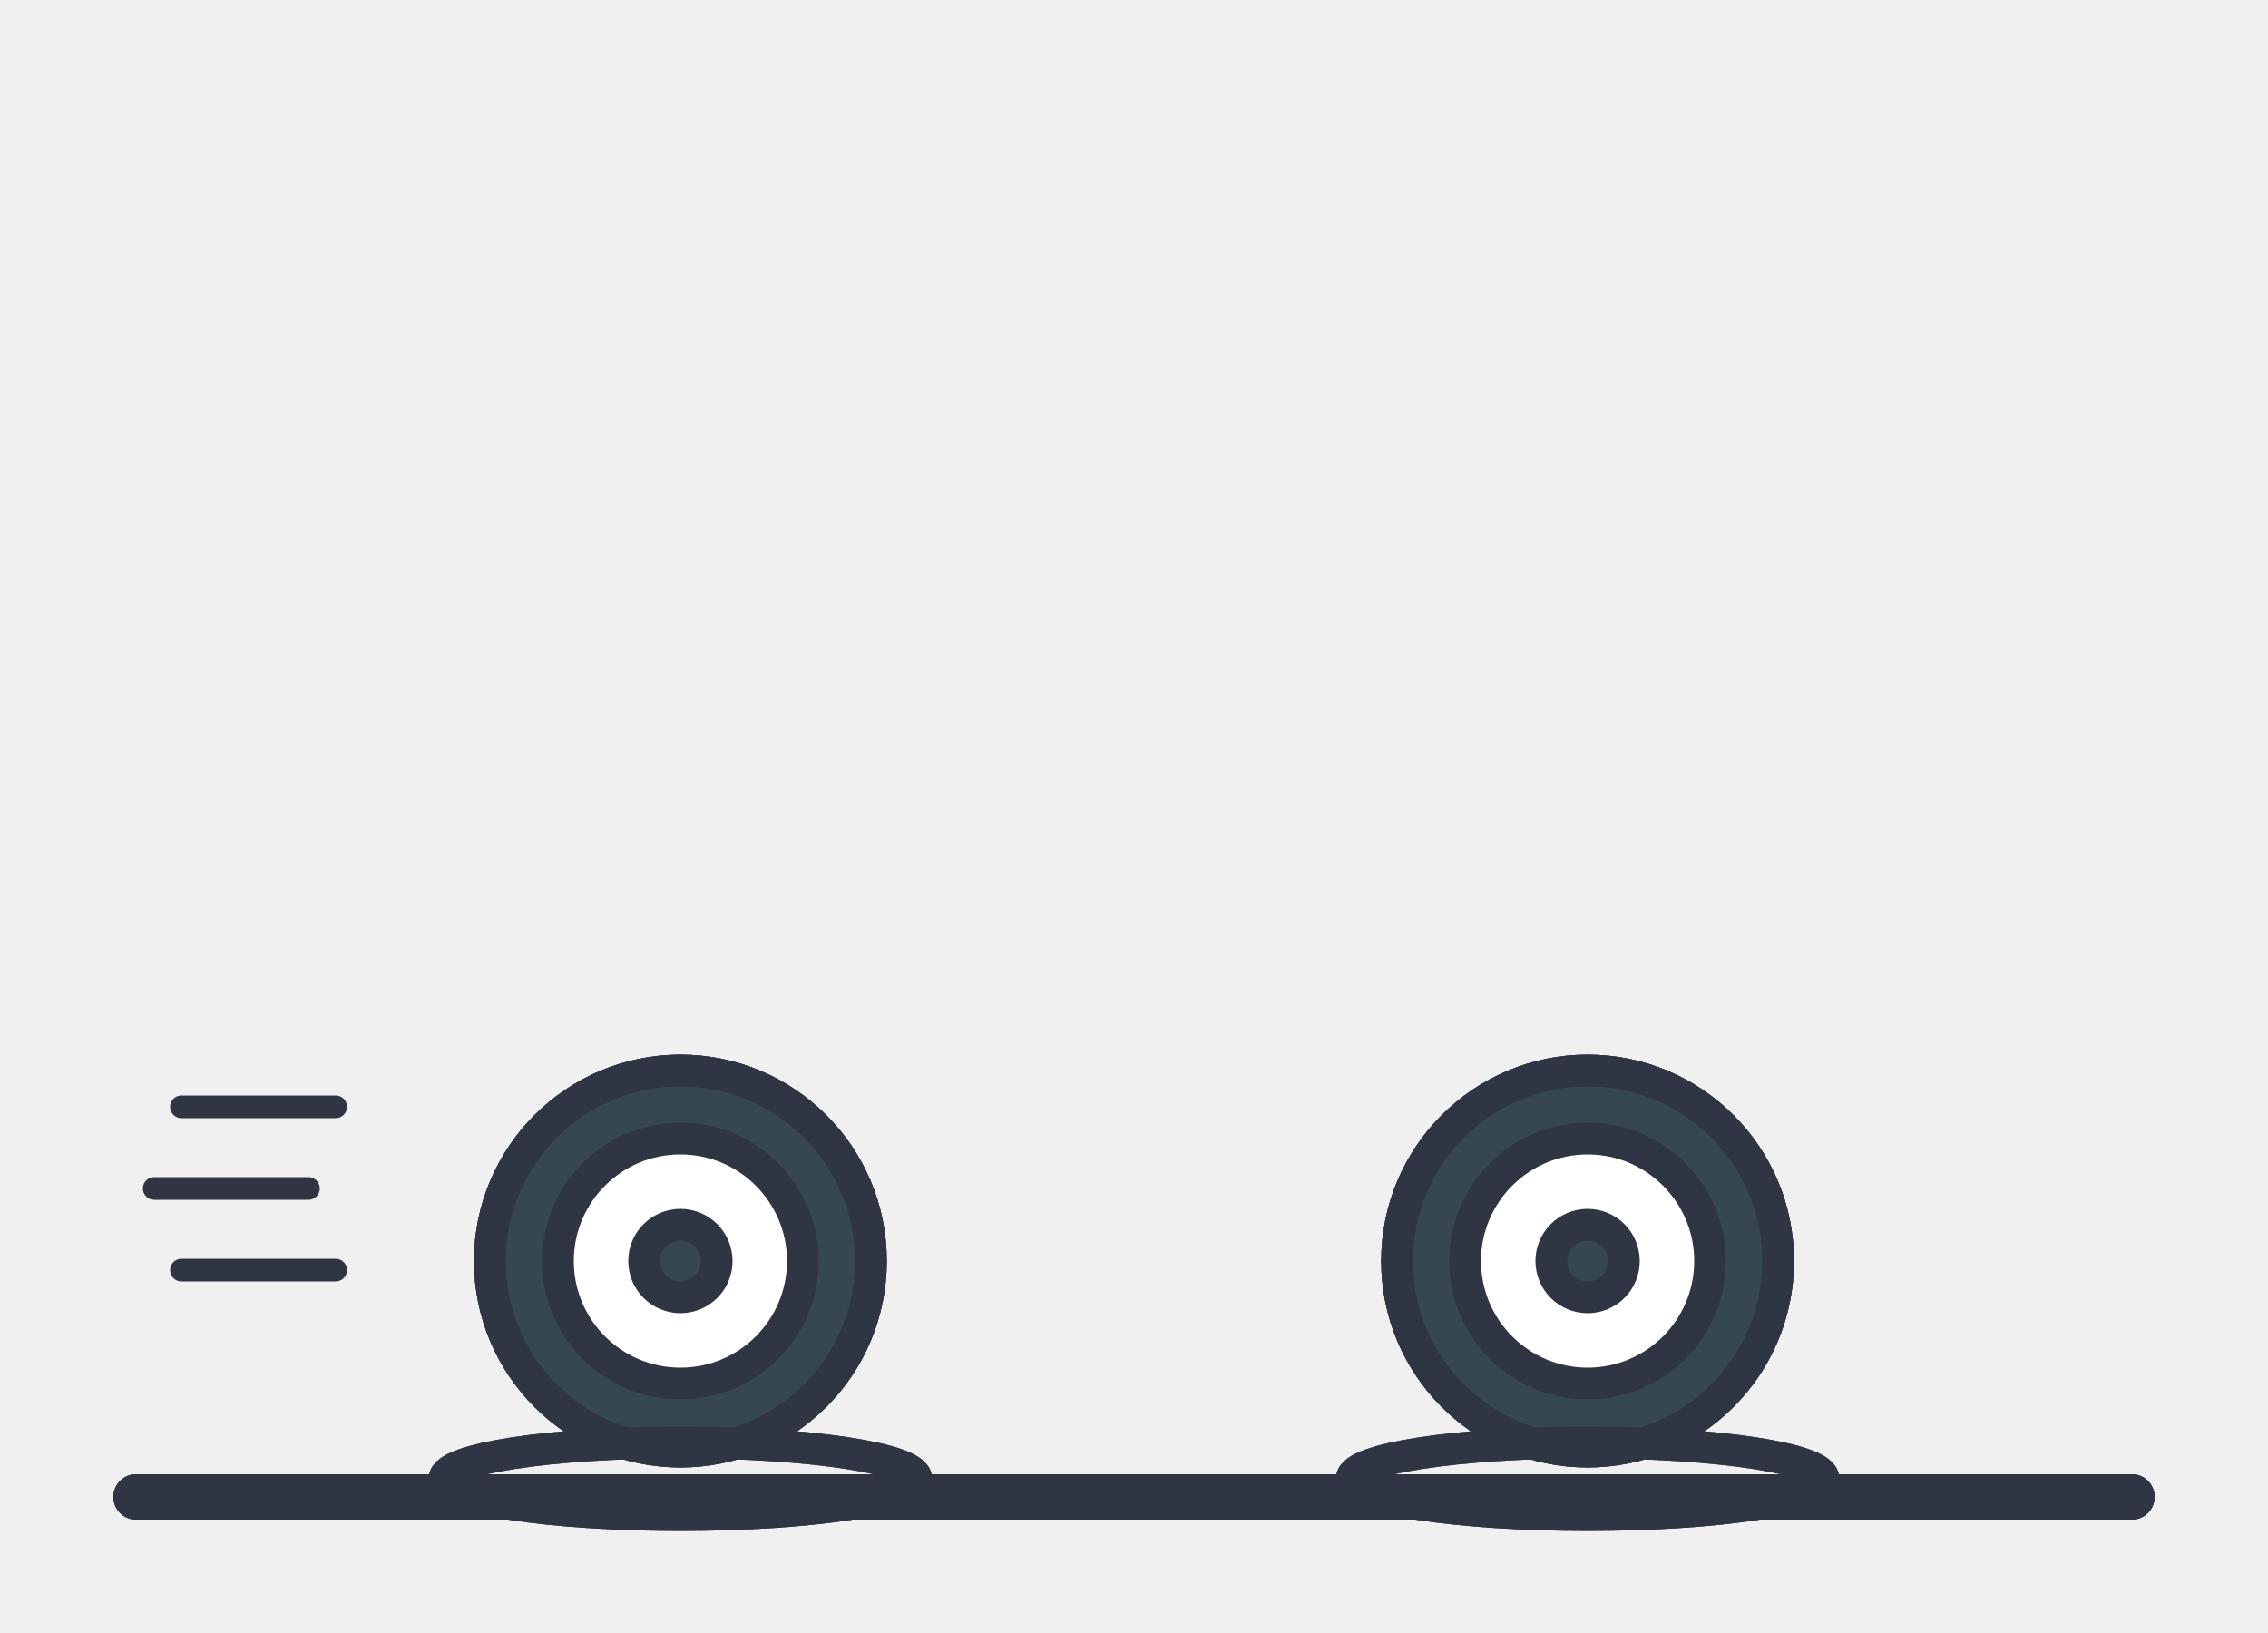
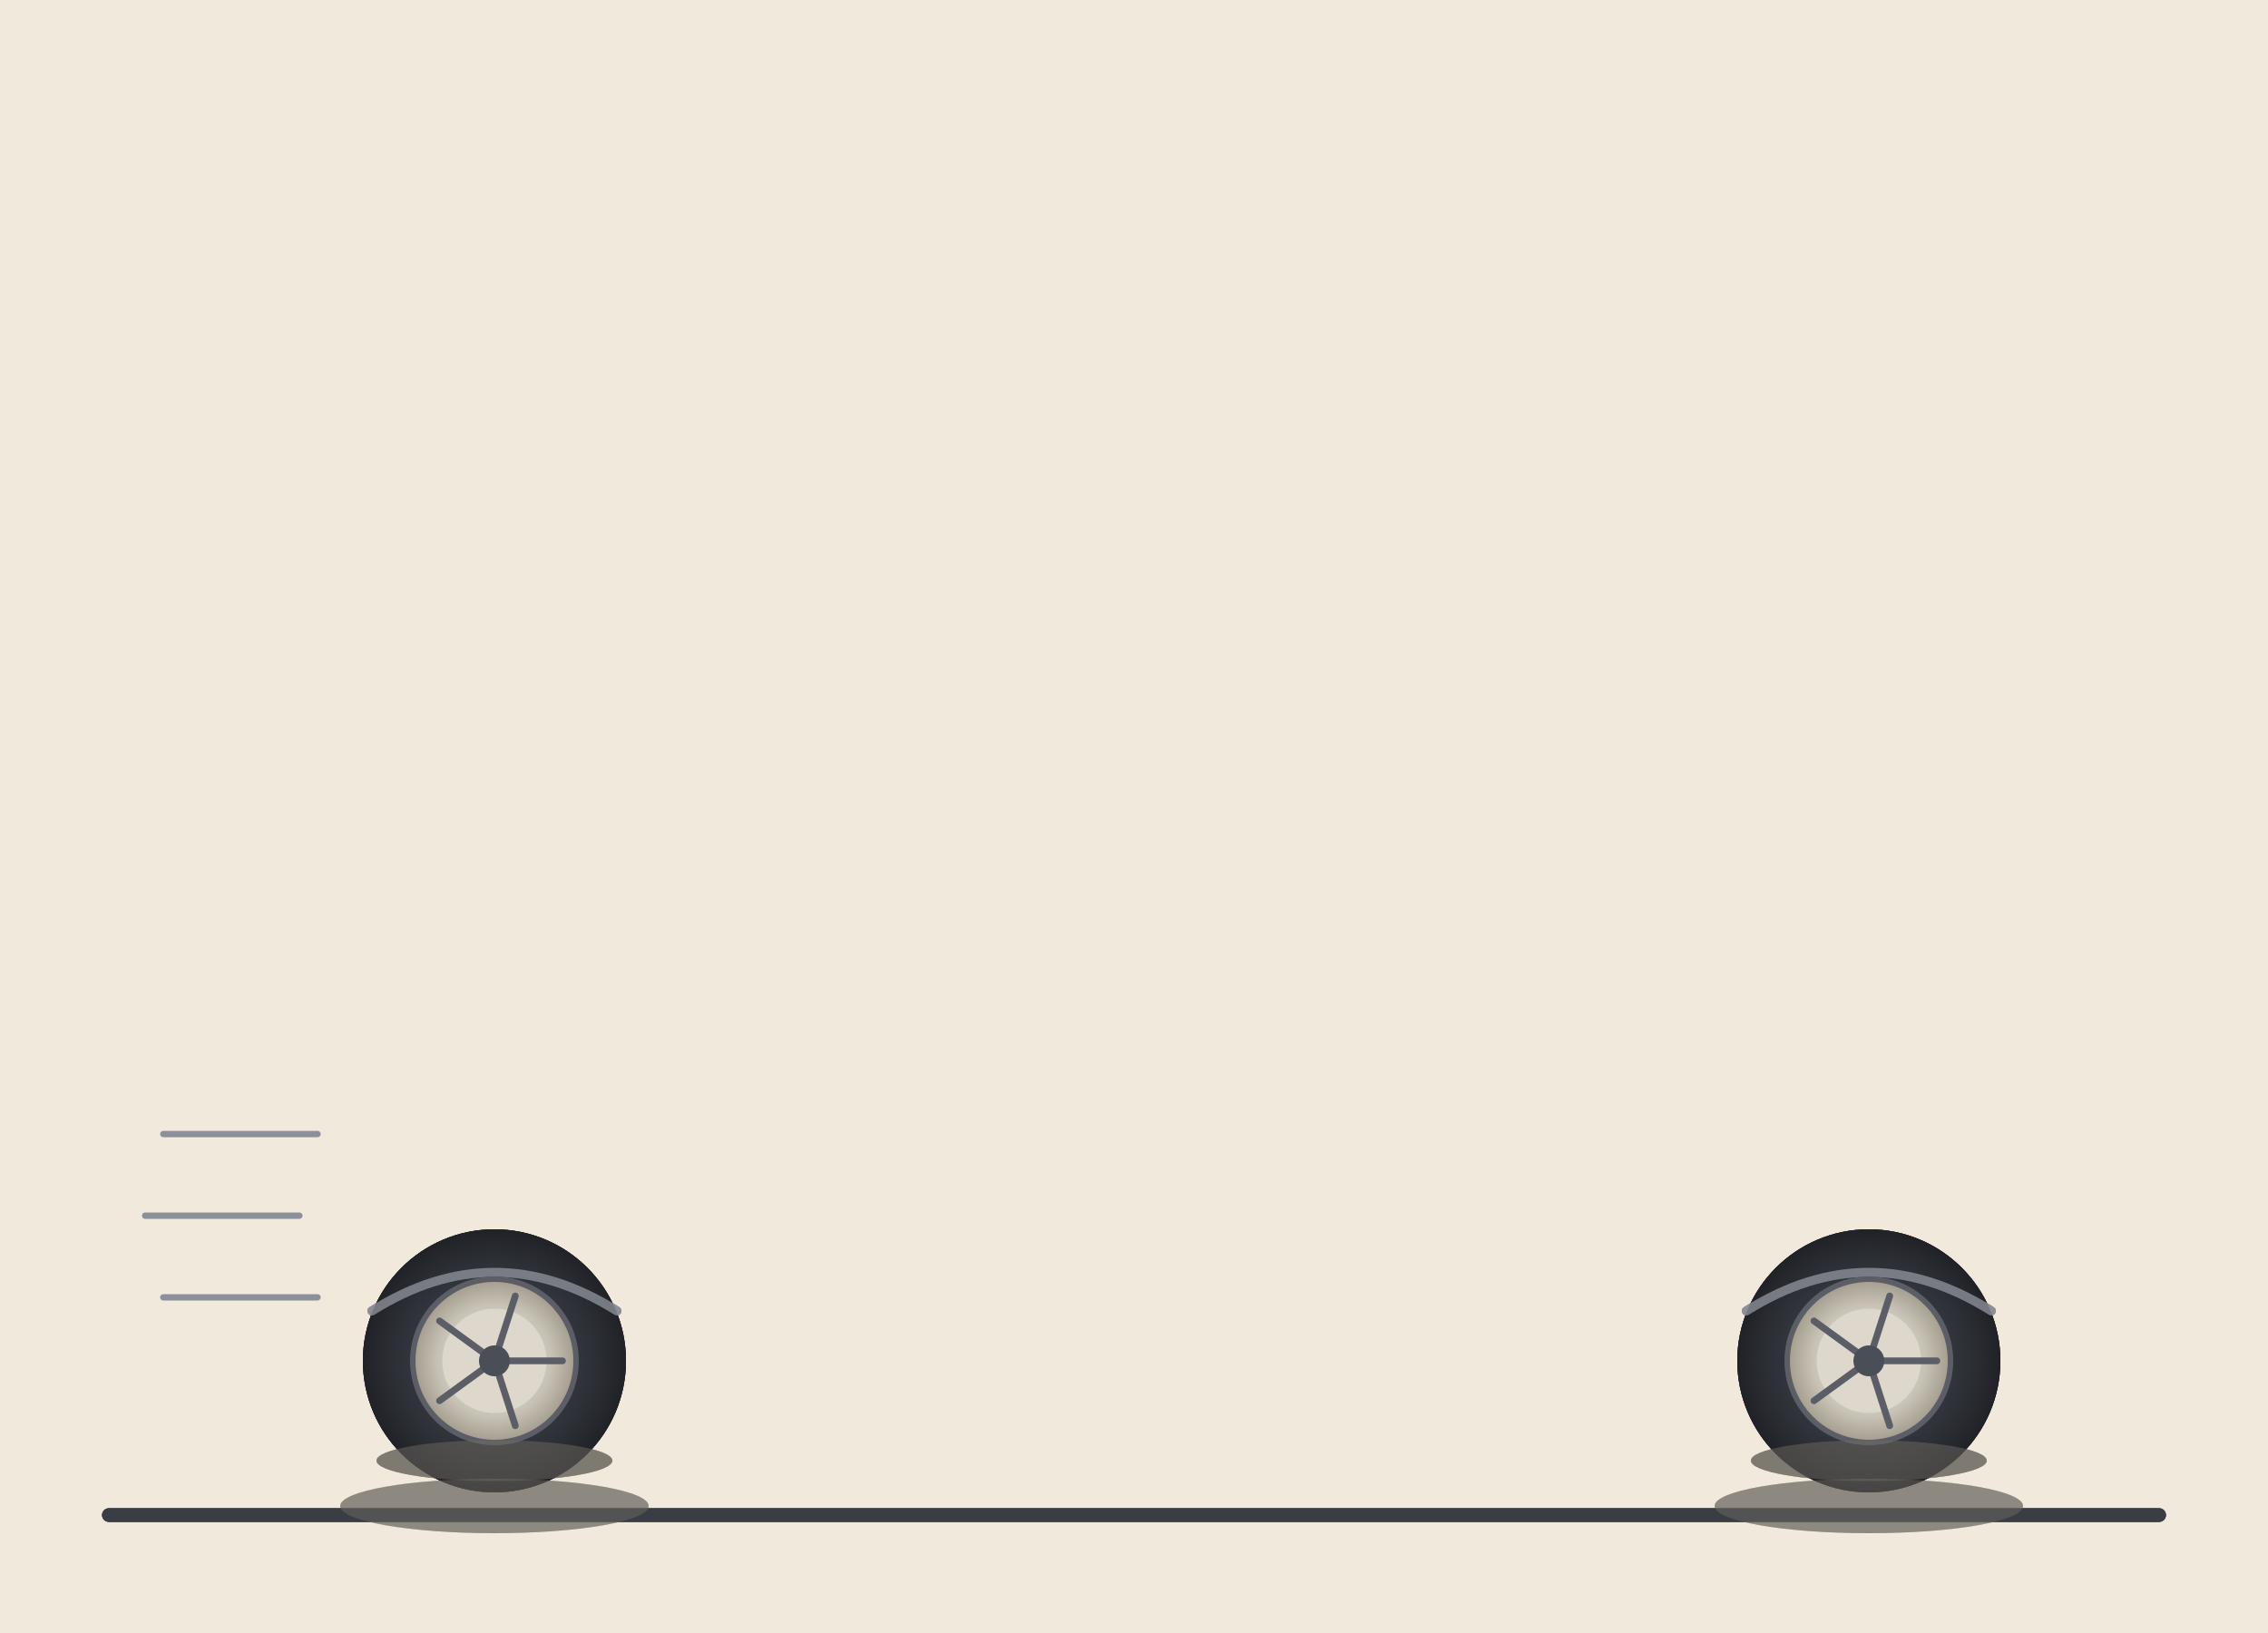
<svg xmlns="http://www.w3.org/2000/svg" viewBox="0 0 500 360" role="img">
-   <line x1="30" y1="330" x2="470" y2="330" stroke="#2F3542" stroke-width="10" stroke-linecap="round" stroke-linejoin="round" fill="#37474F" />
-   <circle cx="150" cy="278" r="42" stroke="#2F3542" stroke-width="7" stroke-linecap="round" stroke-linejoin="round" fill="#37474F" />
-   <circle cx="150" cy="278" r="27" stroke="#2F3542" stroke-width="7" stroke-linecap="round" stroke-linejoin="round" fill="#FFFFFF" />
-   <circle cx="150" cy="278" r="8" stroke="#2F3542" stroke-width="7" stroke-linecap="round" stroke-linejoin="round" fill="#37474F" />
-   <circle cx="350" cy="278" r="42" stroke="#2F3542" stroke-width="7" stroke-linecap="round" stroke-linejoin="round" fill="#37474F" />
-   <circle cx="350" cy="278" r="27" stroke="#2F3542" stroke-width="7" stroke-linecap="round" stroke-linejoin="round" fill="#FFFFFF" />
-   <circle cx="350" cy="278" r="8" stroke="#2F3542" stroke-width="7" stroke-linecap="round" stroke-linejoin="round" fill="#37474F" />
-   <line x1="30" y1="330" x2="470" y2="330" stroke="#2F3542" stroke-width="10" stroke-linecap="round" stroke-linejoin="round" fill="#37474F" />
-   <circle cx="150" cy="278" r="42" stroke="#2F3542" stroke-width="7" stroke-linecap="round" stroke-linejoin="round" fill="#37474F" />
-   <circle cx="150" cy="278" r="27" stroke="#2F3542" stroke-width="7" stroke-linecap="round" stroke-linejoin="round" fill="#FFFFFF" />
-   <circle cx="150" cy="278" r="8" stroke="#2F3542" stroke-width="7" stroke-linecap="round" stroke-linejoin="round" fill="#37474F" />
-   <circle cx="350" cy="278" r="42" stroke="#2F3542" stroke-width="7" stroke-linecap="round" stroke-linejoin="round" fill="#37474F" />
-   <circle cx="350" cy="278" r="27" stroke="#2F3542" stroke-width="7" stroke-linecap="round" stroke-linejoin="round" fill="#FFFFFF" />
-   <circle cx="350" cy="278" r="8" stroke="#2F3542" stroke-width="7" stroke-linecap="round" stroke-linejoin="round" fill="#37474F" />
-   <ellipse cx="150" cy="326" rx="52" ry="8" stroke="#2F3542" stroke-width="7" stroke-linecap="round" stroke-linejoin="round" fill="none" />
-   <ellipse cx="350" cy="326" rx="52" ry="8" stroke="#2F3542" stroke-width="7" stroke-linecap="round" stroke-linejoin="round" fill="none" />
-   <line x1="30" y1="330" x2="470" y2="330" stroke="#2F3542" stroke-width="10" stroke-linecap="round" stroke-linejoin="round" fill="#37474F" />
-   <circle cx="150" cy="278" r="42" stroke="#2F3542" stroke-width="7" stroke-linecap="round" stroke-linejoin="round" fill="#37474F" />
-   <circle cx="150" cy="278" r="27" stroke="#2F3542" stroke-width="7" stroke-linecap="round" stroke-linejoin="round" fill="#FFFFFF" />
-   <circle cx="150" cy="278" r="8" stroke="#2F3542" stroke-width="7" stroke-linecap="round" stroke-linejoin="round" fill="#37474F" />
-   <circle cx="350" cy="278" r="42" stroke="#2F3542" stroke-width="7" stroke-linecap="round" stroke-linejoin="round" fill="#37474F" />
-   <circle cx="350" cy="278" r="27" stroke="#2F3542" stroke-width="7" stroke-linecap="round" stroke-linejoin="round" fill="#FFFFFF" />
-   <circle cx="350" cy="278" r="8" stroke="#2F3542" stroke-width="7" stroke-linecap="round" stroke-linejoin="round" fill="#37474F" />
-   <ellipse cx="150" cy="326" rx="52" ry="8" stroke="#2F3542" stroke-width="7" stroke-linecap="round" stroke-linejoin="round" fill="none" />
-   <ellipse cx="350" cy="326" rx="52" ry="8" stroke="#2F3542" stroke-width="7" stroke-linecap="round" stroke-linejoin="round" fill="none" />
-   <line x1="40" y1="244" x2="74" y2="244" stroke="#2F3542" stroke-width="5" stroke-linecap="round" stroke-linejoin="round" fill="#90A4AE" />
-   <line x1="34" y1="262" x2="68" y2="262" stroke="#2F3542" stroke-width="5" stroke-linecap="round" stroke-linejoin="round" fill="#90A4AE" />
-   <line x1="40" y1="280" x2="74" y2="280" stroke="#2F3542" stroke-width="5" stroke-linecap="round" stroke-linejoin="round" fill="#90A4AE" />
+   <defs>
+     <linearGradient id="gBody" x1="0" y1="0" x2="0" y2="1">
+       <stop offset="0%" stop-color="#FBF9F3" />
+       <stop offset="18%" stop-color="#E9E4D8" />
+       <stop offset="55%" stop-color="#C9C2B2" />
+       <stop offset="100%" stop-color="#9C9484" />
+     </linearGradient>
+     <linearGradient id="gGlass" x1="0" y1="0" x2="0" y2="1">
+       <stop offset="0%" stop-color="#55585F" />
+       <stop offset="100%" stop-color="#7B7F88" />
+     </linearGradient>
+     <radialGradient id="gTire" cx="0.5" cy="0.5" r="0.5">
+       <stop offset="0%" stop-color="#4A4E55" />
+       <stop offset="75%" stop-color="#2D3036" />
+       <stop offset="100%" stop-color="#202227" />
+     </radialGradient>
+     <radialGradient id="gRim" cx="0.5" cy="0.5" r="0.5">
+       <stop offset="0%" stop-color="#F3F2EC" />
+       <stop offset="70%" stop-color="#C6C1B4" />
+       <stop offset="100%" stop-color="#A39C8D" />
+     </radialGradient>
+     <radialGradient id="gGround" cx="0.5" cy="0.5" r="0.5">
+       <stop offset="0%" stop-color="#8A8478" stop-opacity="0.34" />
+       <stop offset="100%" stop-color="#8A8478" stop-opacity="0" />
+     </radialGradient>
+   </defs>
+   <rect x="0" y="0" width="500" height="360" fill="#F1E9DB" />
+   <line x1="24" y1="334" x2="476" y2="334" stroke="#3A3D44" stroke-width="3" stroke-linecap="round" stroke-linejoin="round" />
+   <circle cx="109" cy="300" r="29" fill="url(#gTire)" />
+   <path d="M82 289 Q109 272 136 289" stroke="#8B8F98" stroke-width="2.0" fill="none" stroke-linecap="round" opacity="0.8" />
+   <circle cx="109" cy="300" r="18" fill="url(#gRim)" stroke="#5B5E66" stroke-width="1.2" />
+   <circle cx="109" cy="300" r="11.5" fill="#DDD8CB" />
+   <line x1="109" y1="300" x2="124.0" y2="300.0" stroke="#5B5E66" stroke-width="1.5" stroke-linecap="round" />
+   <line x1="109" y1="300" x2="113.6" y2="314.3" stroke="#5B5E66" stroke-width="1.5" stroke-linecap="round" />
+   <line x1="109" y1="300" x2="96.9" y2="308.8" stroke="#5B5E66" stroke-width="1.5" stroke-linecap="round" />
+   <line x1="109" y1="300" x2="96.9" y2="291.2" stroke="#5B5E66" stroke-width="1.5" stroke-linecap="round" />
+   <line x1="109" y1="300" x2="113.6" y2="285.7" stroke="#5B5E66" stroke-width="1.5" stroke-linecap="round" />
+   <circle cx="109" cy="300" r="3.4" fill="#4A4E56" />
+   <ellipse cx="109" cy="322" rx="26" ry="4.5" fill="#6E6A61" opacity="0.5" />
+   <circle cx="412" cy="300" r="29" fill="url(#gTire)" />
+   <path d="M385 289 Q412 272 439 289" stroke="#8B8F98" stroke-width="2.0" fill="none" stroke-linecap="round" opacity="0.8" />
+   <circle cx="412" cy="300" r="18" fill="url(#gRim)" stroke="#5B5E66" stroke-width="1.2" />
+   <circle cx="412" cy="300" r="11.5" fill="#DDD8CB" />
+   <line x1="412" y1="300" x2="427.0" y2="300.0" stroke="#5B5E66" stroke-width="1.5" stroke-linecap="round" />
+   <line x1="412" y1="300" x2="416.6" y2="314.3" stroke="#5B5E66" stroke-width="1.5" stroke-linecap="round" />
+   <line x1="412" y1="300" x2="399.9" y2="308.8" stroke="#5B5E66" stroke-width="1.5" stroke-linecap="round" />
+   <line x1="412" y1="300" x2="399.9" y2="291.2" stroke="#5B5E66" stroke-width="1.5" stroke-linecap="round" />
+   <line x1="412" y1="300" x2="416.6" y2="285.7" stroke="#5B5E66" stroke-width="1.5" stroke-linecap="round" />
+   <circle cx="412" cy="300" r="3.4" fill="#4A4E56" />
+   <ellipse cx="412" cy="322" rx="26" ry="4.5" fill="#6E6A61" opacity="0.5" />
+   <line x1="24" y1="334" x2="476" y2="334" stroke="#3A3D44" stroke-width="3" stroke-linecap="round" stroke-linejoin="round" />
+   <circle cx="109" cy="300" r="29" fill="url(#gTire)" />
+   <path d="M82 289 Q109 272 136 289" stroke="#8B8F98" stroke-width="2.0" fill="none" stroke-linecap="round" opacity="0.8" />
+   <circle cx="109" cy="300" r="18" fill="url(#gRim)" stroke="#5B5E66" stroke-width="1.2" />
+   <circle cx="109" cy="300" r="11.5" fill="#DDD8CB" />
+   <line x1="109" y1="300" x2="124.0" y2="300.0" stroke="#5B5E66" stroke-width="1.5" stroke-linecap="round" />
+   <line x1="109" y1="300" x2="113.6" y2="314.3" stroke="#5B5E66" stroke-width="1.5" stroke-linecap="round" />
+   <line x1="109" y1="300" x2="96.9" y2="308.8" stroke="#5B5E66" stroke-width="1.5" stroke-linecap="round" />
+   <line x1="109" y1="300" x2="96.9" y2="291.2" stroke="#5B5E66" stroke-width="1.5" stroke-linecap="round" />
+   <line x1="109" y1="300" x2="113.6" y2="285.7" stroke="#5B5E66" stroke-width="1.5" stroke-linecap="round" />
+   <circle cx="109" cy="300" r="3.4" fill="#4A4E56" />
+   <ellipse cx="109" cy="322" rx="26" ry="4.5" fill="#6E6A61" opacity="0.5" />
+   <circle cx="412" cy="300" r="29" fill="url(#gTire)" />
+   <path d="M385 289 Q412 272 439 289" stroke="#8B8F98" stroke-width="2.0" fill="none" stroke-linecap="round" opacity="0.8" />
+   <circle cx="412" cy="300" r="18" fill="url(#gRim)" stroke="#5B5E66" stroke-width="1.2" />
+   <circle cx="412" cy="300" r="11.5" fill="#DDD8CB" />
+   <line x1="412" y1="300" x2="427.0" y2="300.0" stroke="#5B5E66" stroke-width="1.5" stroke-linecap="round" />
+   <line x1="412" y1="300" x2="416.6" y2="314.3" stroke="#5B5E66" stroke-width="1.5" stroke-linecap="round" />
+   <line x1="412" y1="300" x2="399.9" y2="308.8" stroke="#5B5E66" stroke-width="1.5" stroke-linecap="round" />
+   <line x1="412" y1="300" x2="399.9" y2="291.2" stroke="#5B5E66" stroke-width="1.5" stroke-linecap="round" />
+   <line x1="412" y1="300" x2="416.6" y2="285.7" stroke="#5B5E66" stroke-width="1.5" stroke-linecap="round" />
+   <circle cx="412" cy="300" r="3.4" fill="#4A4E56" />
+   <ellipse cx="412" cy="322" rx="26" ry="4.5" fill="#6E6A61" opacity="0.5" />
+   <ellipse cx="109" cy="332" rx="34" ry="6" fill="#6E6A61" opacity="0.5" />
+   <ellipse cx="412" cy="332" rx="34" ry="6" fill="#6E6A61" opacity="0.5" />
+   <line x1="24" y1="334" x2="476" y2="334" stroke="#3A3D44" stroke-width="3" stroke-linecap="round" stroke-linejoin="round" />
+   <circle cx="109" cy="300" r="29" fill="url(#gTire)" />
+   <path d="M82 289 Q109 272 136 289" stroke="#8B8F98" stroke-width="2.0" fill="none" stroke-linecap="round" opacity="0.8" />
+   <circle cx="109" cy="300" r="18" fill="url(#gRim)" stroke="#5B5E66" stroke-width="1.2" />
+   <circle cx="109" cy="300" r="11.5" fill="#DDD8CB" />
+   <line x1="109" y1="300" x2="124.0" y2="300.0" stroke="#5B5E66" stroke-width="1.5" stroke-linecap="round" />
+   <line x1="109" y1="300" x2="113.6" y2="314.3" stroke="#5B5E66" stroke-width="1.5" stroke-linecap="round" />
+   <line x1="109" y1="300" x2="96.9" y2="308.8" stroke="#5B5E66" stroke-width="1.5" stroke-linecap="round" />
+   <line x1="109" y1="300" x2="96.9" y2="291.2" stroke="#5B5E66" stroke-width="1.5" stroke-linecap="round" />
+   <line x1="109" y1="300" x2="113.6" y2="285.7" stroke="#5B5E66" stroke-width="1.5" stroke-linecap="round" />
+   <circle cx="109" cy="300" r="3.4" fill="#4A4E56" />
+   <ellipse cx="109" cy="322" rx="26" ry="4.5" fill="#6E6A61" opacity="0.5" />
+   <circle cx="412" cy="300" r="29" fill="url(#gTire)" />
+   <path d="M385 289 Q412 272 439 289" stroke="#8B8F98" stroke-width="2.0" fill="none" stroke-linecap="round" opacity="0.8" />
+   <circle cx="412" cy="300" r="18" fill="url(#gRim)" stroke="#5B5E66" stroke-width="1.2" />
+   <circle cx="412" cy="300" r="11.5" fill="#DDD8CB" />
+   <line x1="412" y1="300" x2="427.0" y2="300.0" stroke="#5B5E66" stroke-width="1.5" stroke-linecap="round" />
+   <line x1="412" y1="300" x2="416.6" y2="314.3" stroke="#5B5E66" stroke-width="1.5" stroke-linecap="round" />
+   <line x1="412" y1="300" x2="399.9" y2="308.8" stroke="#5B5E66" stroke-width="1.5" stroke-linecap="round" />
+   <line x1="412" y1="300" x2="399.9" y2="291.2" stroke="#5B5E66" stroke-width="1.5" stroke-linecap="round" />
+   <line x1="412" y1="300" x2="416.6" y2="285.7" stroke="#5B5E66" stroke-width="1.5" stroke-linecap="round" />
+   <circle cx="412" cy="300" r="3.4" fill="#4A4E56" />
+   <ellipse cx="412" cy="322" rx="26" ry="4.5" fill="#6E6A61" opacity="0.5" />
+   <ellipse cx="109" cy="332" rx="34" ry="6" fill="#6E6A61" opacity="0.5" />
+   <ellipse cx="412" cy="332" rx="34" ry="6" fill="#6E6A61" opacity="0.5" />
+   <line x1="36" y1="250" x2="70" y2="250" stroke="#8B909B" stroke-width="1.4" stroke-linecap="round" stroke-linejoin="round" />
+   <line x1="32" y1="268" x2="66" y2="268" stroke="#8B909B" stroke-width="1.4" stroke-linecap="round" stroke-linejoin="round" />
+   <line x1="36" y1="286" x2="70" y2="286" stroke="#8B909B" stroke-width="1.4" stroke-linecap="round" stroke-linejoin="round" />
</svg>
